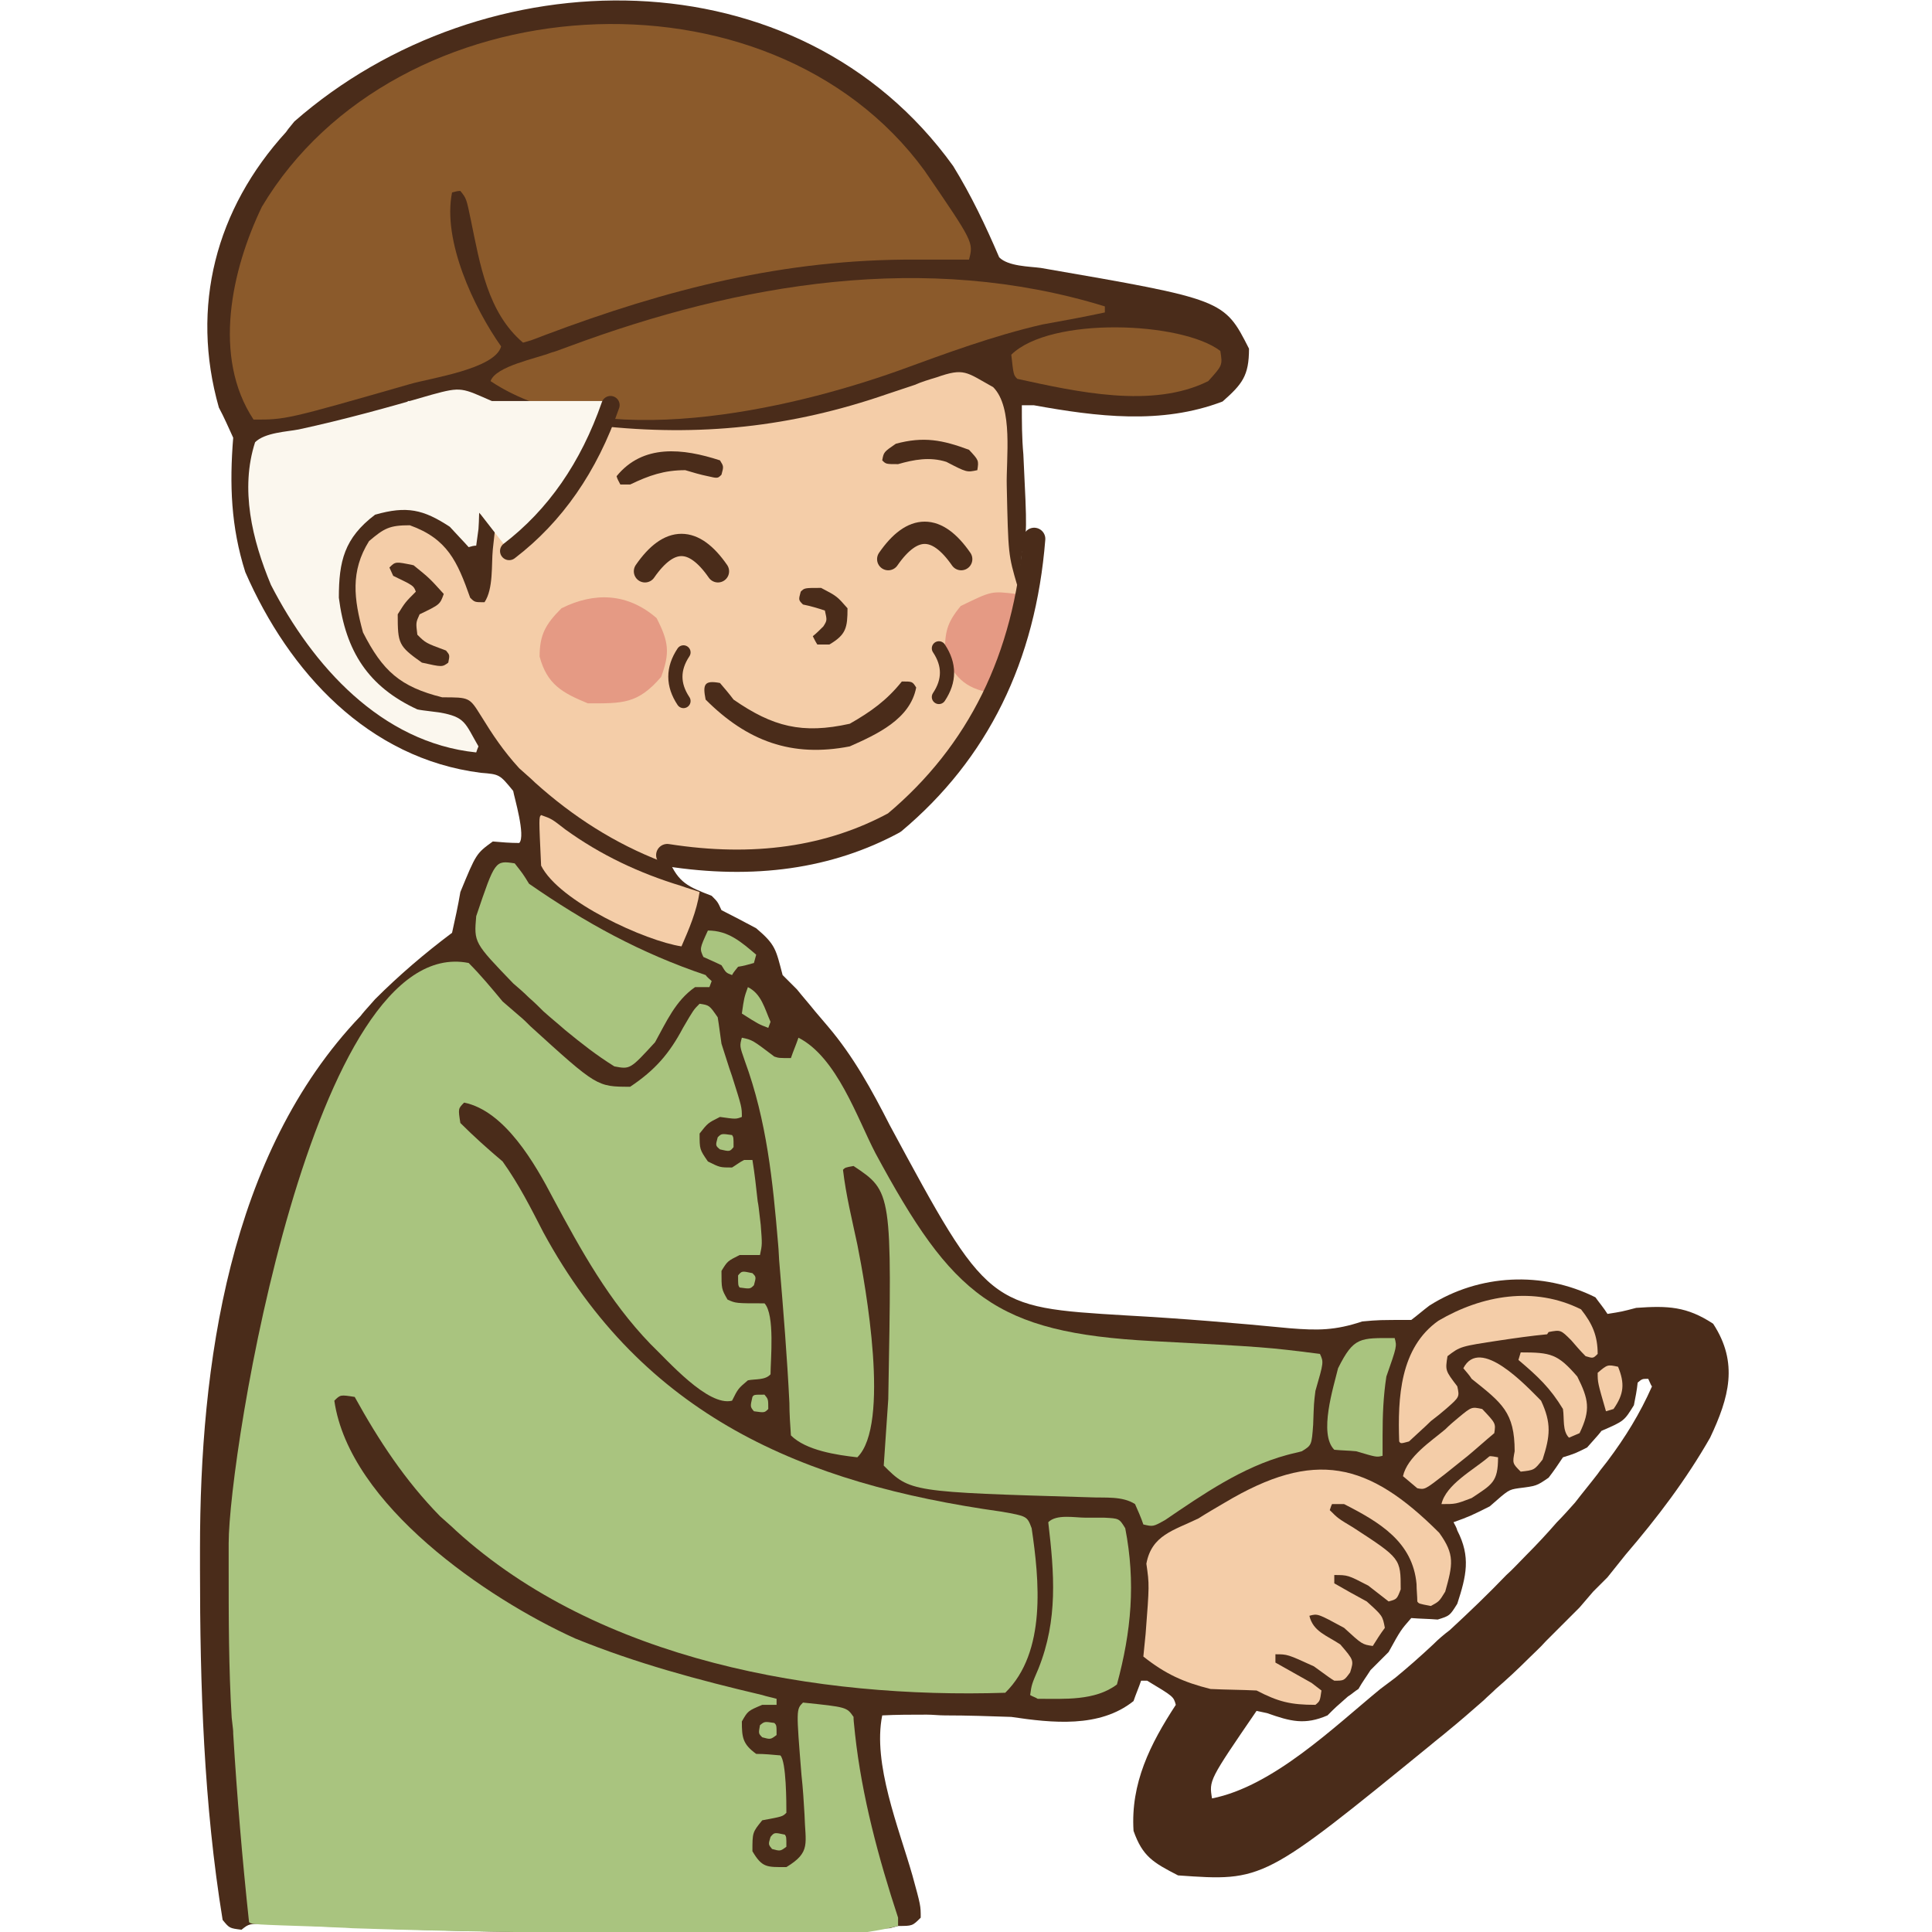
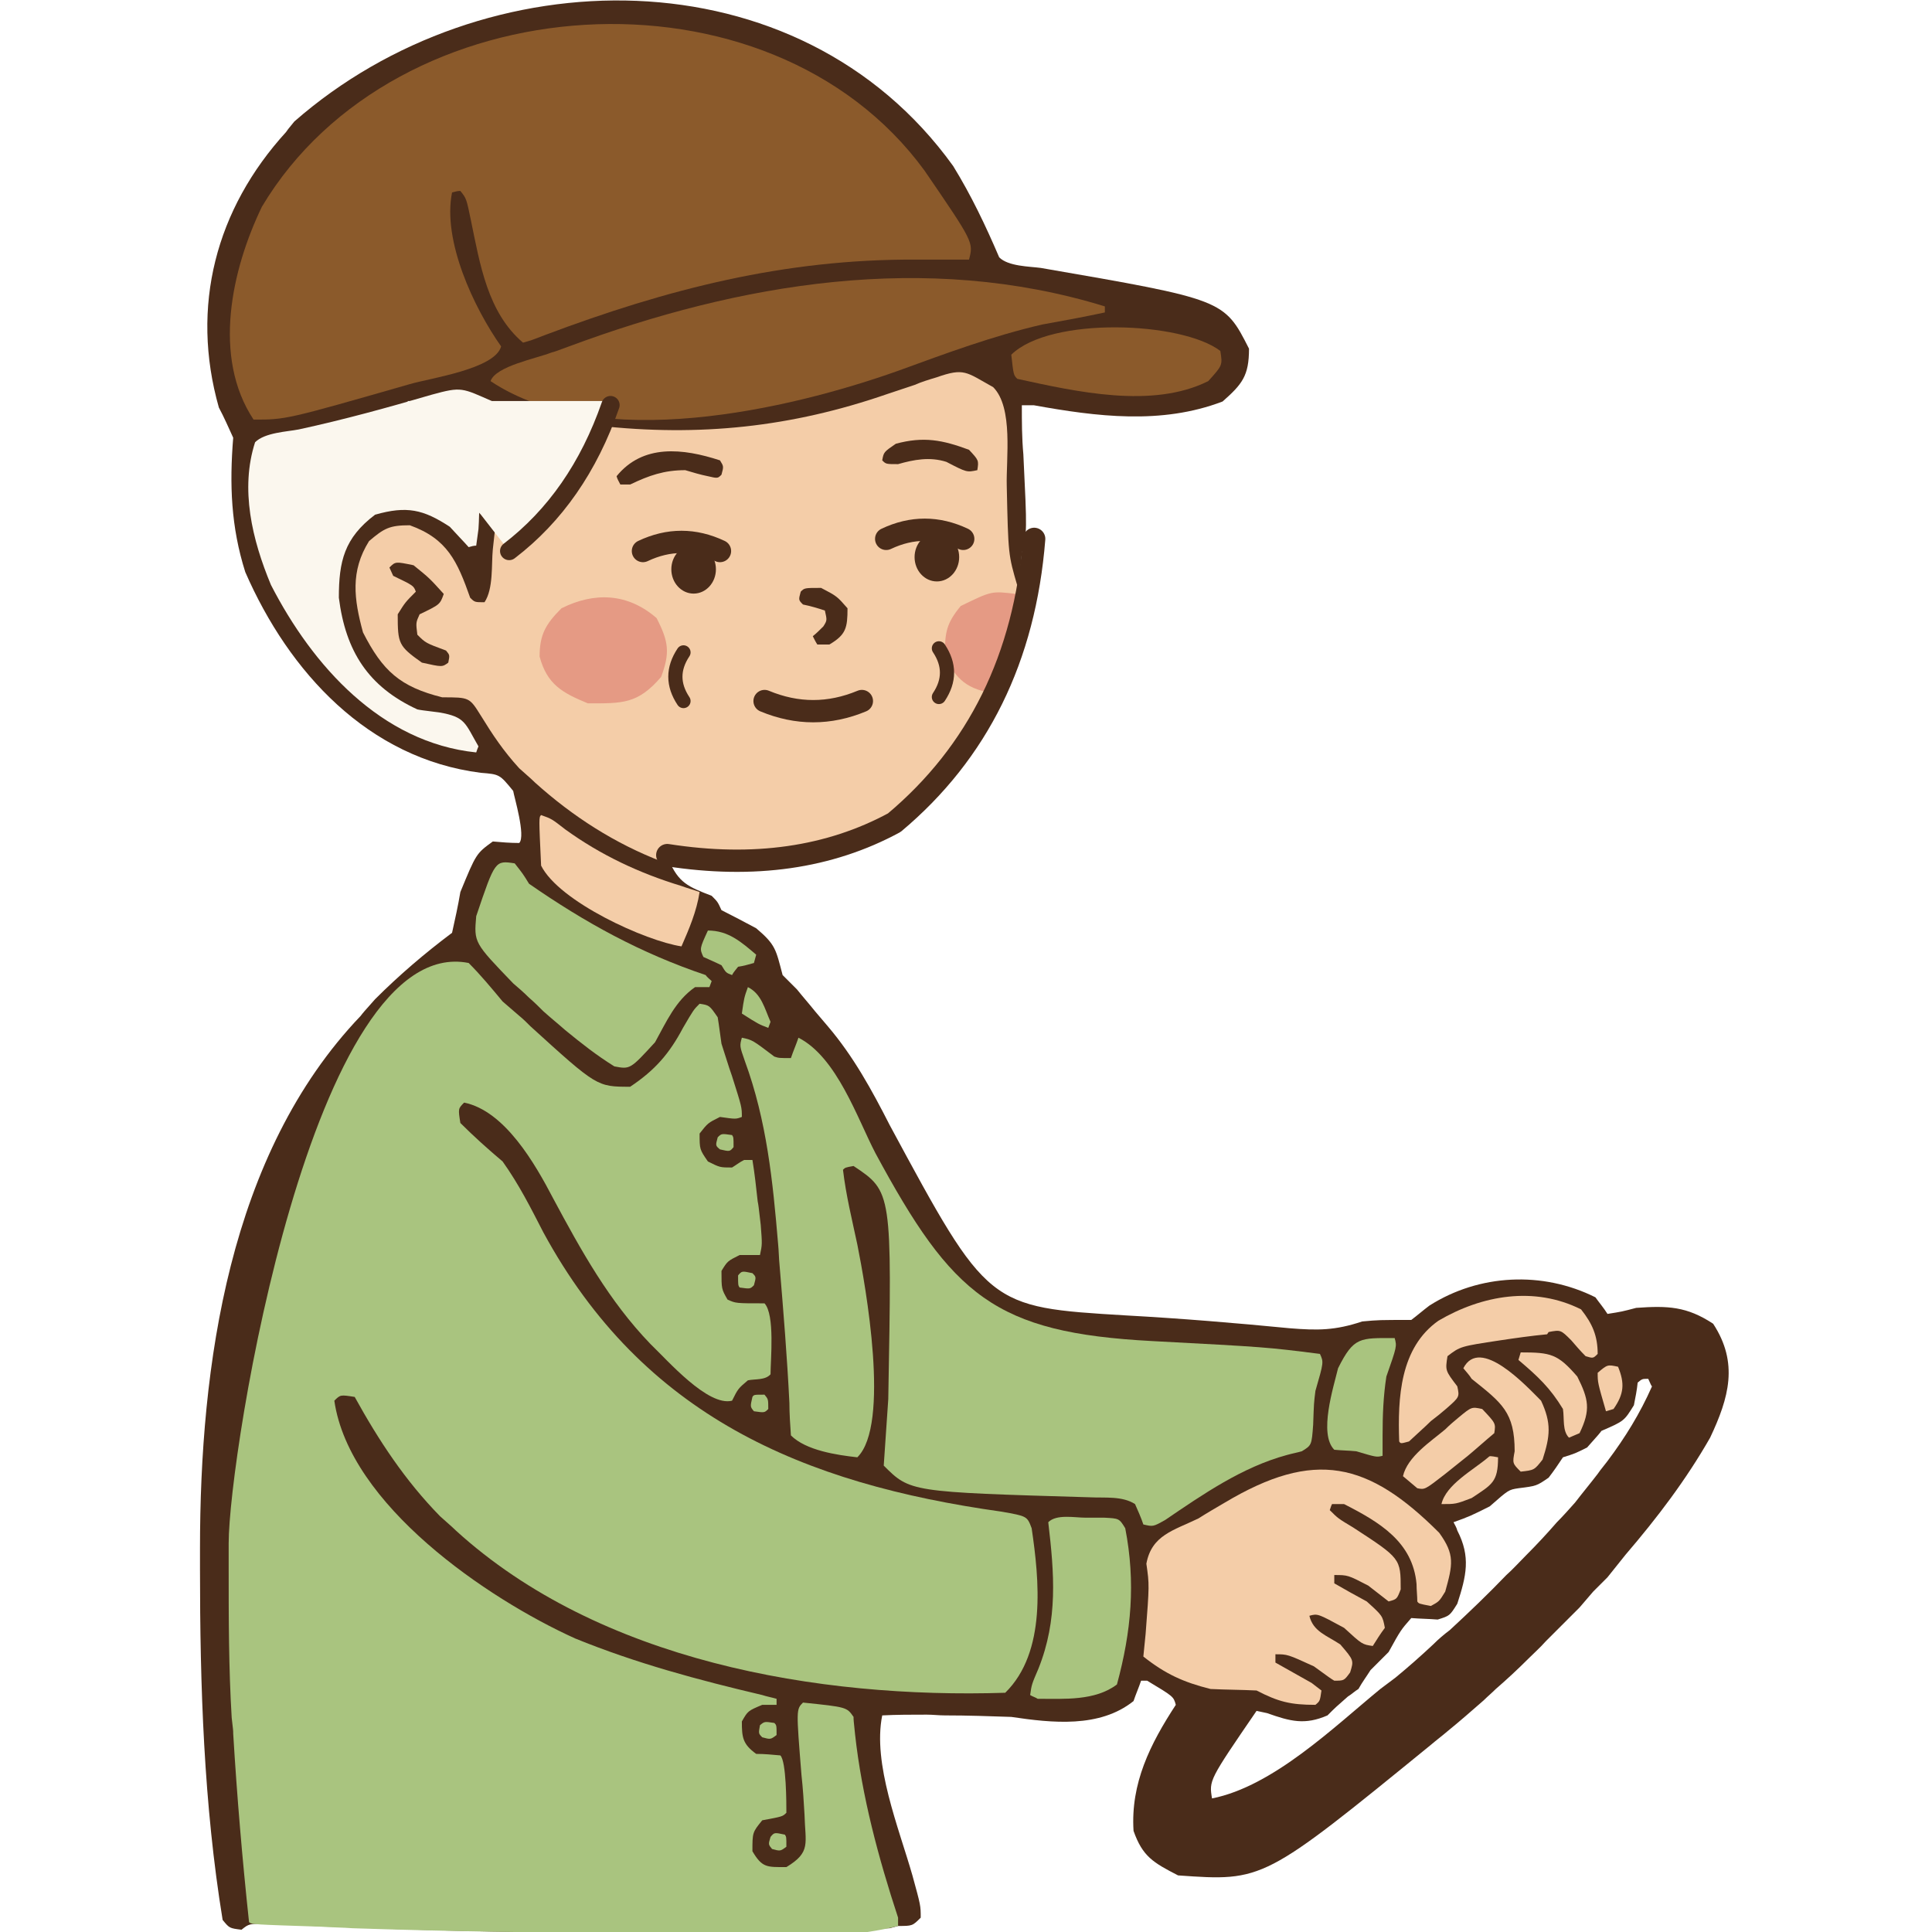
<svg xmlns="http://www.w3.org/2000/svg" viewBox="0 0 256 256">
  <g data-part="person">
    <path d="M126.3 22c2.4 3.9 4.3 7.9 6.1 12.1 1.2 1.2 4 1.2 5.5 1.4 24.3 4.2 24.3 4.2 27.6 10.7 0 3.6-.9 4.7-3.5 7-8.1 3.1-16.7 2-25 .5-.5 0-1.1 0-1.6 0 0 2.2 0 4.3.2 6.5.5 10.3.5 10.3-.2 13.1-.1 1.1-.2 2.2-.3 3.3-.1.3-.2.7-.3 1 0 .9 0 1.7-.1 2.6-.4 7.4-2.7 14.4-7.4 20.3-.5.7-1.1 1.5-1.7 2.3-2.2 2.8-4.6 4.4-7.7 6.2-.4.2-.4.2-2.3 1.3-7.6 4.4-15.3 4.3-23.7 3.6-1.1 0-2.2 0-3.3 0 1.3 3.1 2.6 3.6 5.7 4.8.8.8.8.8 1.3 1.9 1.6.8 3.1 1.6 4.6 2.4 2.6 2.2 2.6 2.8 3.5 6.2.6.6 1.2 1.2 1.9 1.9.8 1 1.6 1.9 2.4 2.9.6.7 1.1 1.3 1.7 2 3.4 4 5.8 8.4 8.2 13.1 13 24.1 13 24.1 31.3 25.2 7.3.4 14.5 1 21.7 1.7 3.7.3 6 .3 9.6-.9 2.2-.2 2.2-.2 6.5-.2.8-.6 1.6-1.3 2.4-1.9 6.6-4.2 15-4.6 22-1.1.5.7 1.1 1.4 1.6 2.2 1.9-.3 1.9-.3 3.8-.8 4.2-.3 6.7-.2 10.2 2.1 3.4 5.2 2.1 9.8-.4 15.1-3.2 5.6-7 10.6-11.2 15.5-.4.5-.4.5-2.4 3-.6.6-1.2 1.2-1.9 1.9-.6.7-1.2 1.4-1.8 2.1-1.5 1.5-3 3-4.5 4.5-.7.8-1.5 1.5-2.3 2.3-1.4 1.4-2.8 2.7-4.3 4-.5.5-1.1 1-1.6 1.5-1.6 1.4-3.2 2.8-4.8 4.1-.7.6-1.5 1.2-2.2 1.8-22.2 18.1-22.2 18.1-33.5 17.3-3.3-1.7-4.7-2.5-5.9-5.9-.4-6.3 2.2-11.5 5.6-16.7-.3-1.1-.3-1.1-3.8-3.2-.2 0-.5 0-.8 0-.3.9-.7 1.8-1 2.7-4.5 3.6-10.8 2.9-16.2 2.1-2.9-.1-5.8-.2-8.8-.2-.8 0-1.6-.1-2.4-.1-2 0-4 0-5.9.1-1.3 6.4 2.2 14.9 4 21.2 1.1 4 1.1 4 1.1 5.6-1.1 1.1-1.1 1.1-3 1.1-.4.1-.7.2-1.1.3-10.9.5-21.8.6-32.7.6-.4 0-.4 0-2.4 0-15.8 0-31.6-.4-47.4-1.2-2.4 0-2.4 0-3.4.8-1.6-.2-1.6-.2-2.5-1.3-2.5-15.3-3-31-3-46.5 0-.9 0-1.8 0-2.7 0-24.2 3.8-52.3 21.3-70.6.3-.4.3-.4 1.9-2.2 3.2-3.2 6.6-6.1 10.2-8.8.4-1.8.8-3.6 1.1-5.4 2.1-5.1 2.1-5.1 4.3-6.7 1.1.1 2.3.2 3.5.2.9-.9-.7-6.2-.8-6.9-1.8-2.2-1.8-2.2-4.3-2.4-14.9-1.9-25.4-13.3-31.2-26.6-1.9-6-2.1-11.6-1.6-17.8-.6-1.3-1.2-2.7-1.9-4-3.8-13.4-.4-26.3 8.9-36.5.2-.3.2-.3 1.1-1.4 25.1-22 66.8-22.6 87.3 5.9zm90.7 161.2c-.1 1-.3 2-.5 3-1.3 2.1-1.3 2.1-4.3 3.4-.3.4-.3.4-1.9 2.2-1.6.8-1.6.8-3.2 1.3-.6.9-1.2 1.8-1.9 2.7-1.6 1.1-1.6 1.1-4 1.4-1.3.2-1.3.2-3.8 2.4-2.6 1.3-2.6 1.3-4.8 2.1.2.4.4.7.5 1.1 1.8 3.5 1.2 6 0 9.7-1 1.6-1 1.6-2.6 2.1-1.2-.1-2.3-.1-3.5-.2-1.4 1.6-1.4 1.6-3 4.5-.8.8-1.6 1.6-2.4 2.4-.5.8-1.1 1.6-1.6 2.5-.5.3-.9.7-1.4 1-1.6 1.4-1.6 1.4-2.7 2.5-3 1.3-4.9.8-8-.3-.5-.1-.9-.2-1.4-.3-6.3 9.2-6.3 9.2-5.9 11.6 8.1-1.6 16.2-9.5 22.3-14.5.7-.5 1.3-1 2-1.5 1.7-1.4 3.4-2.9 5-4.4.7-.7 1.4-1.3 2.2-1.9 2.6-2.4 5.1-4.8 7.5-7.3.9-.8 1.7-1.7 2.6-2.6 1.4-1.4 2.8-2.9 4.1-4.4.8-.8 1.6-1.7 2.4-2.6 1-1.3 2-2.5 3-3.8.2-.3.2-.3 1.3-1.7 2.4-3.2 4.3-6.3 5.9-9.9-.1-.1-.1-.1-.5-1-.8 0-.8 0-1.4.5z" fill="#4A2C1A" />
    <path d="M62.1 127.6c1.6 1.6 3 3.3 4.5 5.1.7.6 1.4 1.2 2.2 1.9.5.4 1 .9 1.5 1.4 8.8 8 8.8 8 13.2 8 3.3-2.2 5.2-4.4 7-7.8 1.4-2.4 1.4-2.4 2.2-3.2 1.3.2 1.3.2 2.4 1.8.1.6.1.6.5 3.5.5 1.5.9 2.9 1.4 4.3 1.3 4.1 1.3 4.1 1.3 5.4-.8.3-.8.3-2.9 0-1.6.8-1.6.8-2.7 2.2 0 2.1 0 2.1 1.1 3.7 1.6.8 1.6.8 3.2.8.5-.3 1-.7 1.6-1 .3 0 .7 0 1.1 0 .3 1.8.5 3.7.7 5.5.1.5.1.5.4 3.1.2 2.6.2 2.6-.1 4-.9 0-1.7 0-2.7 0-1.6.8-1.6.8-2.4 2.1 0 2.4 0 2.4.8 3.8 1.1.5 1.1.5 4.9.5 1.4 1.5.8 7.5.8 9.4-.7.8-2 .6-3 .8-1.3 1.1-1.3 1.1-2.1 2.7-3.2.8-8.5-5.3-10.8-7.5-5.5-5.7-9.2-12.4-12.9-19.3-2.4-4.6-6.4-11.6-11.8-12.7-.8.8-.8.8-.5 2.7 1.8 1.8 3.7 3.5 5.6 5.1 2.2 3.1 3.7 6.1 5.4 9.4 13.2 24.3 34.3 33.3 60.7 37 3.4.6 3.4.6 4 2.2 1 6.8 2 16.4-3.5 21.8-24.9.8-53.8-4.2-72.8-21.5-.3-.3-.3-.3-2.1-1.9-4.6-4.7-8.1-10-11.3-15.8-1.9-.3-1.9-.3-2.7.5 2 13.8 20.2 26.2 31.9 31.5 8.1 3.3 16.3 5.5 24.8 7.5.6.2 1.2.3 1.9.5 0 .3 0 .5 0 .8-.6 0-1.3 0-1.9 0-1.9.8-1.9.8-2.7 2.2 0 2.1.1 3 1.9 4.3 1.1 0 2.1.1 3.2.2.8.8.8 6.4.8 7.6-.5.5-.5.5-3.2 1-1.3 1.6-1.3 1.6-1.3 4.1 1.3 2.2 1.9 2.1 4.5 2.1 3.3-2 2.5-3.1 2.4-7-.1-1.7-.2-3.4-.4-5.2-.7-8.7-.7-8.7.2-9.6 5.8.6 5.8.6 6.7 1.9 0 .4 0 .4.2 2.3.9 8.2 3.1 16.4 5.7 24.3 0 .4 0 .7 0 1.1-10.2 2.6-23.2.9-33.8.9-.8 0-1.6 0-2.4 0-12 0-24-.2-36.1-.6-1.3-.1-2.7-.1-4.1-.2-9.2-.3-9.2-.3-9.6-.6-.9-8.4-1.6-16.7-2.1-25 0-.4 0-.4-.2-2.1-.4-6.6-.4-13.2-.4-19.8 0-1.1 0-2.2 0-3.3 0-11.8 11.1-81 31.8-76.9z" fill="#A9C47F" />
    <path d="M131.6 51.3c2.7 2.7 1.7 9.5 1.8 13.1.2 9.1.2 9.1 1.4 13.2 0 8.3-2.3 16.4-7.5 22.9-.5.7-1.1 1.5-1.7 2.3-2.2 2.8-4.6 4.4-7.7 6.2-.4.2-.4.2-2.3 1.3-7.6 4.4-15.3 4.3-23.7 3.6-3.3 0-3.3 0-4.1.3-6.3-2.4-11.9-6-16.9-10.5-.3-.3-.3-.3-2.1-1.9-2.1-2.3-3.5-4.4-5.1-7-1.5-2.4-1.5-2.4-5.1-2.4-5.6-1.4-7.9-3.5-10.5-8.6-1.2-4.4-1.7-8.1.8-12.1 2-1.7 2.7-2.1 5.4-2.1 5 1.8 6.3 4.8 8 9.6.6.6.6.6 1.9.6 1.2-1.8.9-5 1.1-7 .8-7.4.8-7.4 3.7-9.9 1.9-2.2 2.9-4.2 4.1-6.8 1.1-1.1 4.8.1 6.1.3 13.5 1.5 25.7.2 38.4-4.2.6-.2.6-.2 3.6-1.2.9-.4 1.9-.7 2.9-1 3.7-1.3 3.9-.7 7.5 1.3z" fill="#F4CDA8" />
    <path d="M122.5 22.6c6.5 9.5 6.5 9.5 5.9 11.8-2.3 0-4.6 0-7 0-17.4-.1-33 3.9-49.2 10-1.8.7-1.8.7-2.9 1-4.7-4-5.7-10.4-6.9-16.2-.6-2.9-.6-2.9-1.4-3.9-.4 0-.7.1-1.1.2-1.3 6.4 2.9 15.3 6.5 20.4-.8 3-9.4 4.2-12.1 5-16.4 4.7-16.4 4.7-20.7 4.7-5.5-8.3-2.9-19.9 1.1-28.2 17.7-29.7 67.2-33 87.8-4.8z" fill="#8B5A2B" />
    <path d="M98.3 137.5c1.4.3 1.4.3 4.3 2.5.6.2.6.2 2.2.2.3-.9.7-1.8 1-2.7 5.1 2.6 7.8 10.7 10.2 15.3 10.2 18.9 15.8 23.8 36.7 24.9 15.1.8 15.1.8 22.2 1.7.5 1.1.5 1.1-.6 4.9-.2 1.6-.2 1.6-.3 4.5-.2 2.7-.2 2.7-1.5 3.5-.7.2-1.3.3-2 .5-5.9 1.6-11.1 5.2-16.1 8.6-1.6.9-1.6.9-2.9.6-.3-.9-.7-1.8-1.1-2.7-1.7-1.1-4-.8-6-.9-23.8-.7-23.8-.7-27.3-4.2.2-2.9.4-5.9.6-8.8.5-27.5.5-27.5-4.6-30.9-1.1.2-1.1.2-1.4.5.4 3.4 1.2 6.6 1.9 9.9 1.1 5.5 4.4 23.9 0 28.2-2.7-.3-6.8-.9-8.8-2.9-.1-1.4-.2-2.9-.2-4.3-.3-6.1-.8-12.2-1.3-18.2-.1-1-.1-1.9-.2-2.9-.7-8.3-1.5-16.3-4.4-24.2-.7-2-.7-2-.4-3.1z" fill="#A9C47F" />
    <path d="M146.4 40.6c0 .2 0 .5 0 .8-2.8.6-5.5 1.1-8.3 1.6-6.5 1.5-12.7 3.8-19 6.1-14.6 5.2-39.7 11-54.1 1.4.7-2 6.1-3 8.1-3.8.4-.1.4-.1 2.3-.8 22.6-8.4 47.3-12.6 71-5.3z" fill="#8B5A2B" />
    <path d="M190.7 203.1c2.1 2.9 1.8 4.2.8 7.8-.8 1.3-.8 1.3-1.9 1.9-1.6-.3-1.6-.3-1.8-.6 0-.7-.1-1.5-.1-2.3-.5-5.6-4.9-8.2-9.6-10.6-.5 0-1.1 0-1.6 0-.1.2-.1.2-.3.8 1.1 1.1 1.1 1.1 3.1 2.3 6.3 4.1 6.3 4.1 6.3 8.2-.5 1.3-.5 1.3-1.6 1.6-.4-.3-.4-.3-2.7-2.1-2.7-1.4-2.7-1.4-4.5-1.4 0 .4 0 .7 0 1.1 1.4.8 2.8 1.6 4.3 2.4 2.1 1.9 2.1 1.9 2.4 3.5-.6.8-1.1 1.6-1.6 2.4-1.4-.2-1.4-.2-3.8-2.4-3.5-1.9-3.5-1.9-4.6-1.6.5 2.1 2.3 2.6 4.1 3.8 1.8 2.1 1.8 2.1 1.3 3.7-.8 1.1-.8 1.1-2.1 1.1-.5-.3-.5-.3-2.7-1.9-3.5-1.6-3.5-1.6-5.1-1.6 0 .4 0 .7 0 1.1 1.6.9 3.2 1.8 4.8 2.7.4.3.9.7 1.3 1-.2 1.4-.2 1.4-.8 1.9-3.3 0-4.9-.4-7.8-1.9-2-.1-4.1-.1-6.1-.2-3.6-.9-6-2-8.9-4.3.1-1 .2-2 .3-3 .5-6.5.5-6.5.1-9.3.7-3.8 3.6-4.4 6.9-6 1.1-.7 2.3-1.4 3.5-2.1 11.9-7.1 19-5.4 28.4 4z" fill="#F4CDA8" />
    <path d="M65.3 53.2c1.6.5 3.2 1.1 4.8 1.6.3.3.3.3 0 2.1-1.5 2.8-2.9 4.4-5.1 6.5-1.8 1.8-1.4 4.2-1.6 6.7-.1.7-.2 1.4-.3 2.2-.3 0-.7.1-1 .2-.8-.9-1.6-1.7-2.5-2.7-3.5-2.3-5.7-2.8-9.9-1.6-4.1 3.1-4.8 6.2-4.8 11 .9 7.1 3.9 11.8 10.4 14.8.5.1.5.1 2.9.4 3.5.6 3.4 1.4 5.2 4.5-.1.2-.2.5-.3.8-12.6-1.3-21.7-11.5-27.2-22.2-2.5-6-4.1-12.7-2.1-18.9 1.3-1.3 4.3-1.4 5.8-1.7 6-1.3 11.8-2.9 17.6-4.6 4-1.1 4-.9 8.1.9z" fill="#FBF7EE" />
    <path d="M68.2 114.4c1.1 1.4 1.1 1.4 1.9 2.7 7.5 5.2 14.8 9.2 23.4 12.1.2.3.5.5.8.8-.1.3-.2.5-.3.8-.6 0-1.2 0-1.9 0-2.6 1.8-3.8 4.6-5.3 7.3-3.3 3.6-3.3 3.6-5.4 3.2-2.4-1.5-4.3-3-6.5-4.8-.9-.8-1.9-1.6-2.9-2.5-.6-.6-1.2-1.2-1.9-1.8-.7-.7-1.4-1.3-2.1-1.9-5.2-5.4-5.2-5.4-4.9-8.9 2.5-7.4 2.5-7.4 5.1-7z" fill="#A9C47F" />
    <path d="M143.8 201.1c.8 0 1.6 0 2.5 0 2 .1 2 .1 2.8 1.4 1.4 7.2.8 13.7-1.1 20.7-2.9 2.2-7 1.9-10.5 1.9-.3-.2-.7-.3-1-.5.2-1.4.2-1.4 1.1-3.5 2.6-6.5 2.1-12.6 1.3-19.4 1.1-1.1 3.5-.6 4.9-.6z" fill="#A9C47F" />
    <path d="M87 81.9c1.6 3.1 1.8 4.6.6 7.8-3.1 3.6-5.1 3.5-9.7 3.5-3.4-1.4-5.4-2.5-6.4-6.2 0-2.9.8-4.3 2.9-6.4 4.4-2.2 8.8-2 12.6 1.3z" fill="#E59A84" />
    <path d="M161.7 46.5c.3 1.9.3 1.9-1.6 4-7.4 3.7-17.5 1.4-25.3-.3-.5-.5-.5-.5-.8-3.2 5.2-5.1 22.6-4.4 27.7-.5z" fill="#8B5A2B" />
    <path d="M209.5 173.5c1.5 1.9 2.2 3.5 2.2 5.9-.6.6-.6.6-1.6.3-.7-.7-1.3-1.4-1.9-2.1-1.4-1.4-1.4-1.4-3-1.1 0 0 0 0-.2.3-2.1.2-4.2.5-6.2.8-5.3.8-5.3.8-7 2.1-.3 1.9-.3 1.9 1.3 4 .3 1.4.3 1.4-1.4 2.9-.7.6-1.3 1.1-2.1 1.7-.4.4-.4.4-2.9 2.7-1.1.3-1.1.3-1.3 0-.2-5.8.1-12.4 5.2-16 5.8-3.4 12.7-4.6 18.9-1.5z" fill="#F4CDA8" />
    <path d="M71.7 108c1.4.5 1.4.5 3.2 1.9 4.7 3.4 9.8 5.8 15.4 7.5.8.3 1.6.5 2.4.8-.4 2.6-1.4 4.9-2.4 7.2-4.7-.7-16.2-5.9-18.6-10.7-.3-6.4-.3-6.4 0-6.7z" fill="#F4CDA8" />
    <path d="M184.8 177.3c.3 1.1.3 1.1-1.1 5.1-.4 2.6-.5 5.1-.5 7.8 0 .9 0 1.8 0 2.7-.8.2-.8.2-3.5-.6-1-.1-1.9-.1-2.9-.2-2.1-2.1-.1-8.3.5-10.8 2.1-4.2 2.9-4 7.5-4z" fill="#A9C47F" />
    <path d="M134.6 78.7c.8 3.4-.3 10.7-2.7 13.2-3.6-.5-5.3-1.8-6.7-5.1 0-3 .2-4.2 2.1-6.5 4.1-2 4.1-2 7.3-1.6z" fill="#E59A84" />
-     <path d="M95.4 90.5c.6.7 1.2 1.4 1.8 2.2 5.2 3.6 9.1 4.6 15.4 3.2 2.8-1.6 4.9-3.1 6.9-5.6 1.4 0 1.4 0 1.9.8-.8 4.2-5.2 6.2-8.8 7.8-7.7 1.5-13.6-.7-19.1-6.2-.4-2-.2-2.6 1.9-2.2z" fill="#4A2C1A" />
    <path d="M204.2 185.6c1.4 3 1.2 4.7.2 7.8-1.1 1.4-1.1 1.4-2.9 1.6-1.1-1.1-1.1-1.1-.8-2.7 0-5.2-1.7-6.4-5.7-9.6-.3-.5-.7-.9-1.1-1.4 2.2-4.3 8.3 2.3 10.3 4.3z" fill="#F4CDA8" />
    <path d="M196.4 186.7c1.8 1.9 1.8 1.9 1.6 3.2-1.2 1-2.3 2-3.5 3-1 .8-2 1.6-3 2.4-2.7 2.1-2.7 2.1-3.7 1.9-.7-.6-1.3-1.1-1.9-1.6.6-2.6 3.7-4.6 5.6-6.2.6-.6 1.2-1.1 1.8-1.6 1.7-1.4 1.7-1.4 3.1-1.1z" fill="#F4CDA8" />
    <path d="M54.8 74.9c2.1 1.7 2.1 1.7 4 3.8-.5 1.4-.5 1.4-3.2 2.7-.5 1.1-.5 1.1-.3 2.7 1.1 1.1 1.1 1.1 3.8 2.1.5.6.5.6.3 1.6-.8.6-.8.6-3.5 0-3.1-2.2-3.2-2.5-3.2-6.4 1-1.6 1-1.6 2.4-3-.3-.8-.3-.8-3-2.1-.2-.4-.3-.7-.5-1.1.8-.8.8-.8 3.2-.3z" fill="#4A2C1A" />
    <path d="M201.5 179.2c4 0 4.9.2 7.5 3.2 1.5 3 1.8 4.4.3 7.5-.5.2-.9.4-1.4.6-.9-.9-.6-2.5-.8-3.8-1.7-2.8-3.3-4.3-5.9-6.5.1-.3.2-.7.3-1z" fill="#F4CDA8" />
    <path d="M95.4 61c.5.8.5.8.2 1.9-.5.5-.5.5-1.8.2-1-.2-2-.5-3-.8-2.8 0-4.8.7-7.3 1.9-.4 0-.8 0-1.3 0-.2-.4-.4-.7-.5-1.1 3.5-4.3 8.8-3.7 13.7-2.1z" fill="#4A2C1A" />
    <path d="M128.4 59.6c1.3 1.4 1.3 1.4 1.1 2.7-1.4.3-1.4.3-4.1-1.1-2.2-.7-4.3-.3-6.4.3-1.6 0-1.6 0-2.1-.5.2-1.1.2-1.1 1.8-2.2 3.7-1 6.2-.5 9.7.8z" fill="#4A2C1A" />
    <path d="M108.8 77.9c2.1 1.1 2.1 1.1 3.5 2.7 0 2.6-.2 3.5-2.4 4.8-.6 0-1.1 0-1.6 0-.2-.3-.4-.7-.6-1.1.5-.4.9-.8 1.4-1.3.5-.8.5-.8.2-2.1-.9-.3-1.9-.6-2.9-.8-.6-.6-.6-.6-.3-1.7.5-.5.5-.5 2.7-.5z" fill="#4A2C1A" />
    <path d="M93.8 123.3c2.7 0 4.4 1.5 6.4 3.2-.1.4-.2.7-.3 1.1-.7.2-1.4.4-2.1.5-.3.4-.6.7-.8 1.1-.8-.3-.8-.3-1.4-1.3-.4-.2-.4-.2-2.4-1.1-.5-1.1-.5-1.1.6-3.5z" fill="#A9C47F" />
    <path d="M198.5 193.1c0 3.3-.8 3.6-3.5 5.4-2.1.8-2.1.8-4 .8.6-2.6 4.2-4.5 6.2-6.2.2-.2.2-.2 1.3 0z" fill="#F4CDA8" />
    <path d="M214.4 181.1c.9 2.2.8 3.6-.6 5.6-.3.1-.7.2-1 .3-1.1-3.8-1.1-3.8-1.1-5.1 1.3-1.1 1.3-1.1 2.7-.8z" fill="#F4CDA8" />
    <path d="M99.1 130.8c1.8.9 2.2 2.8 3 4.6-.1.3-.2.5-.3.8-1.3-.5-1.3-.5-3.5-1.9.3-2.1.3-2.1.8-3.5z" fill="#A9C47F" />
    <path d="M101.3 184.8c.5.6.5.6.5 1.9-.5.5-.5.5-1.9.3-.5-.6-.5-.6-.2-1.9.2-.3.2-.3 1.6-.3z" fill="#A9C47F" />
    <path d="M99.7 168.7c.5.5.5.5.2 1.6-.5.5-.5.5-1.9.3-.2-.3-.2-.3-.2-1.6.5-.6.5-.6 1.9-.3z" fill="#A9C47F" />
    <path d="M97 150.4c.2.3.2.3.2 1.6-.5.6-.5.6-1.8.3-.6-.5-.6-.5-.3-1.6.5-.5.5-.5 1.9-.3z" fill="#A9C47F" />
    <path d="M104 243.1c.2.3.2.3.2 1.6-.8.6-.8.6-1.9.3-.5-.6-.5-.6-.2-1.6.5-.6.5-.6 1.9-.3z" fill="#A9C47F" />
    <path d="M102.6 228.3c.3.3.3.3.3 1.6-.8.6-.8.6-1.9.3-.5-.5-.5-.5-.3-1.6.6-.5.6-.5 1.9-.3z" fill="#A9C47F" />
    <g transform="matrix(-0.2686 0 0 0.2686 252.8 -12.4)">
+       <g fill="#4A2C1A">
+         <ellipse cx="479" cy="321" rx="11" ry="12" />
+         <ellipse cx="599" cy="327" rx="11" ry="12" />
+       </g>
      <g fill="none" stroke="#4A2C1A" stroke-width="11" stroke-linecap="round" stroke-linejoin="round">
-         <path d="M467 322Q485 296 503 322M587 328Q605 302 623 328" />
+         <path d="M466 312Q485 303 504 312M586 318Q605 309 624 318M516 392Q540 402 564 392" />
        <path d="M431 312Q438 400 500 452Q548 478 612 468" />
        <path d="M478 366q-8 12 0 24M604 368q8 12 0 24" stroke-width="7" />
        <path d="M640 244H740V286Q716 286 704 300L690 318Q658 290 640 244Z" fill="#FBF7EE" stroke="none" />
        <path d="M640 246Q656 292 690 318" stroke-width="9" />
      </g>
    </g>
  </g>
</svg>
